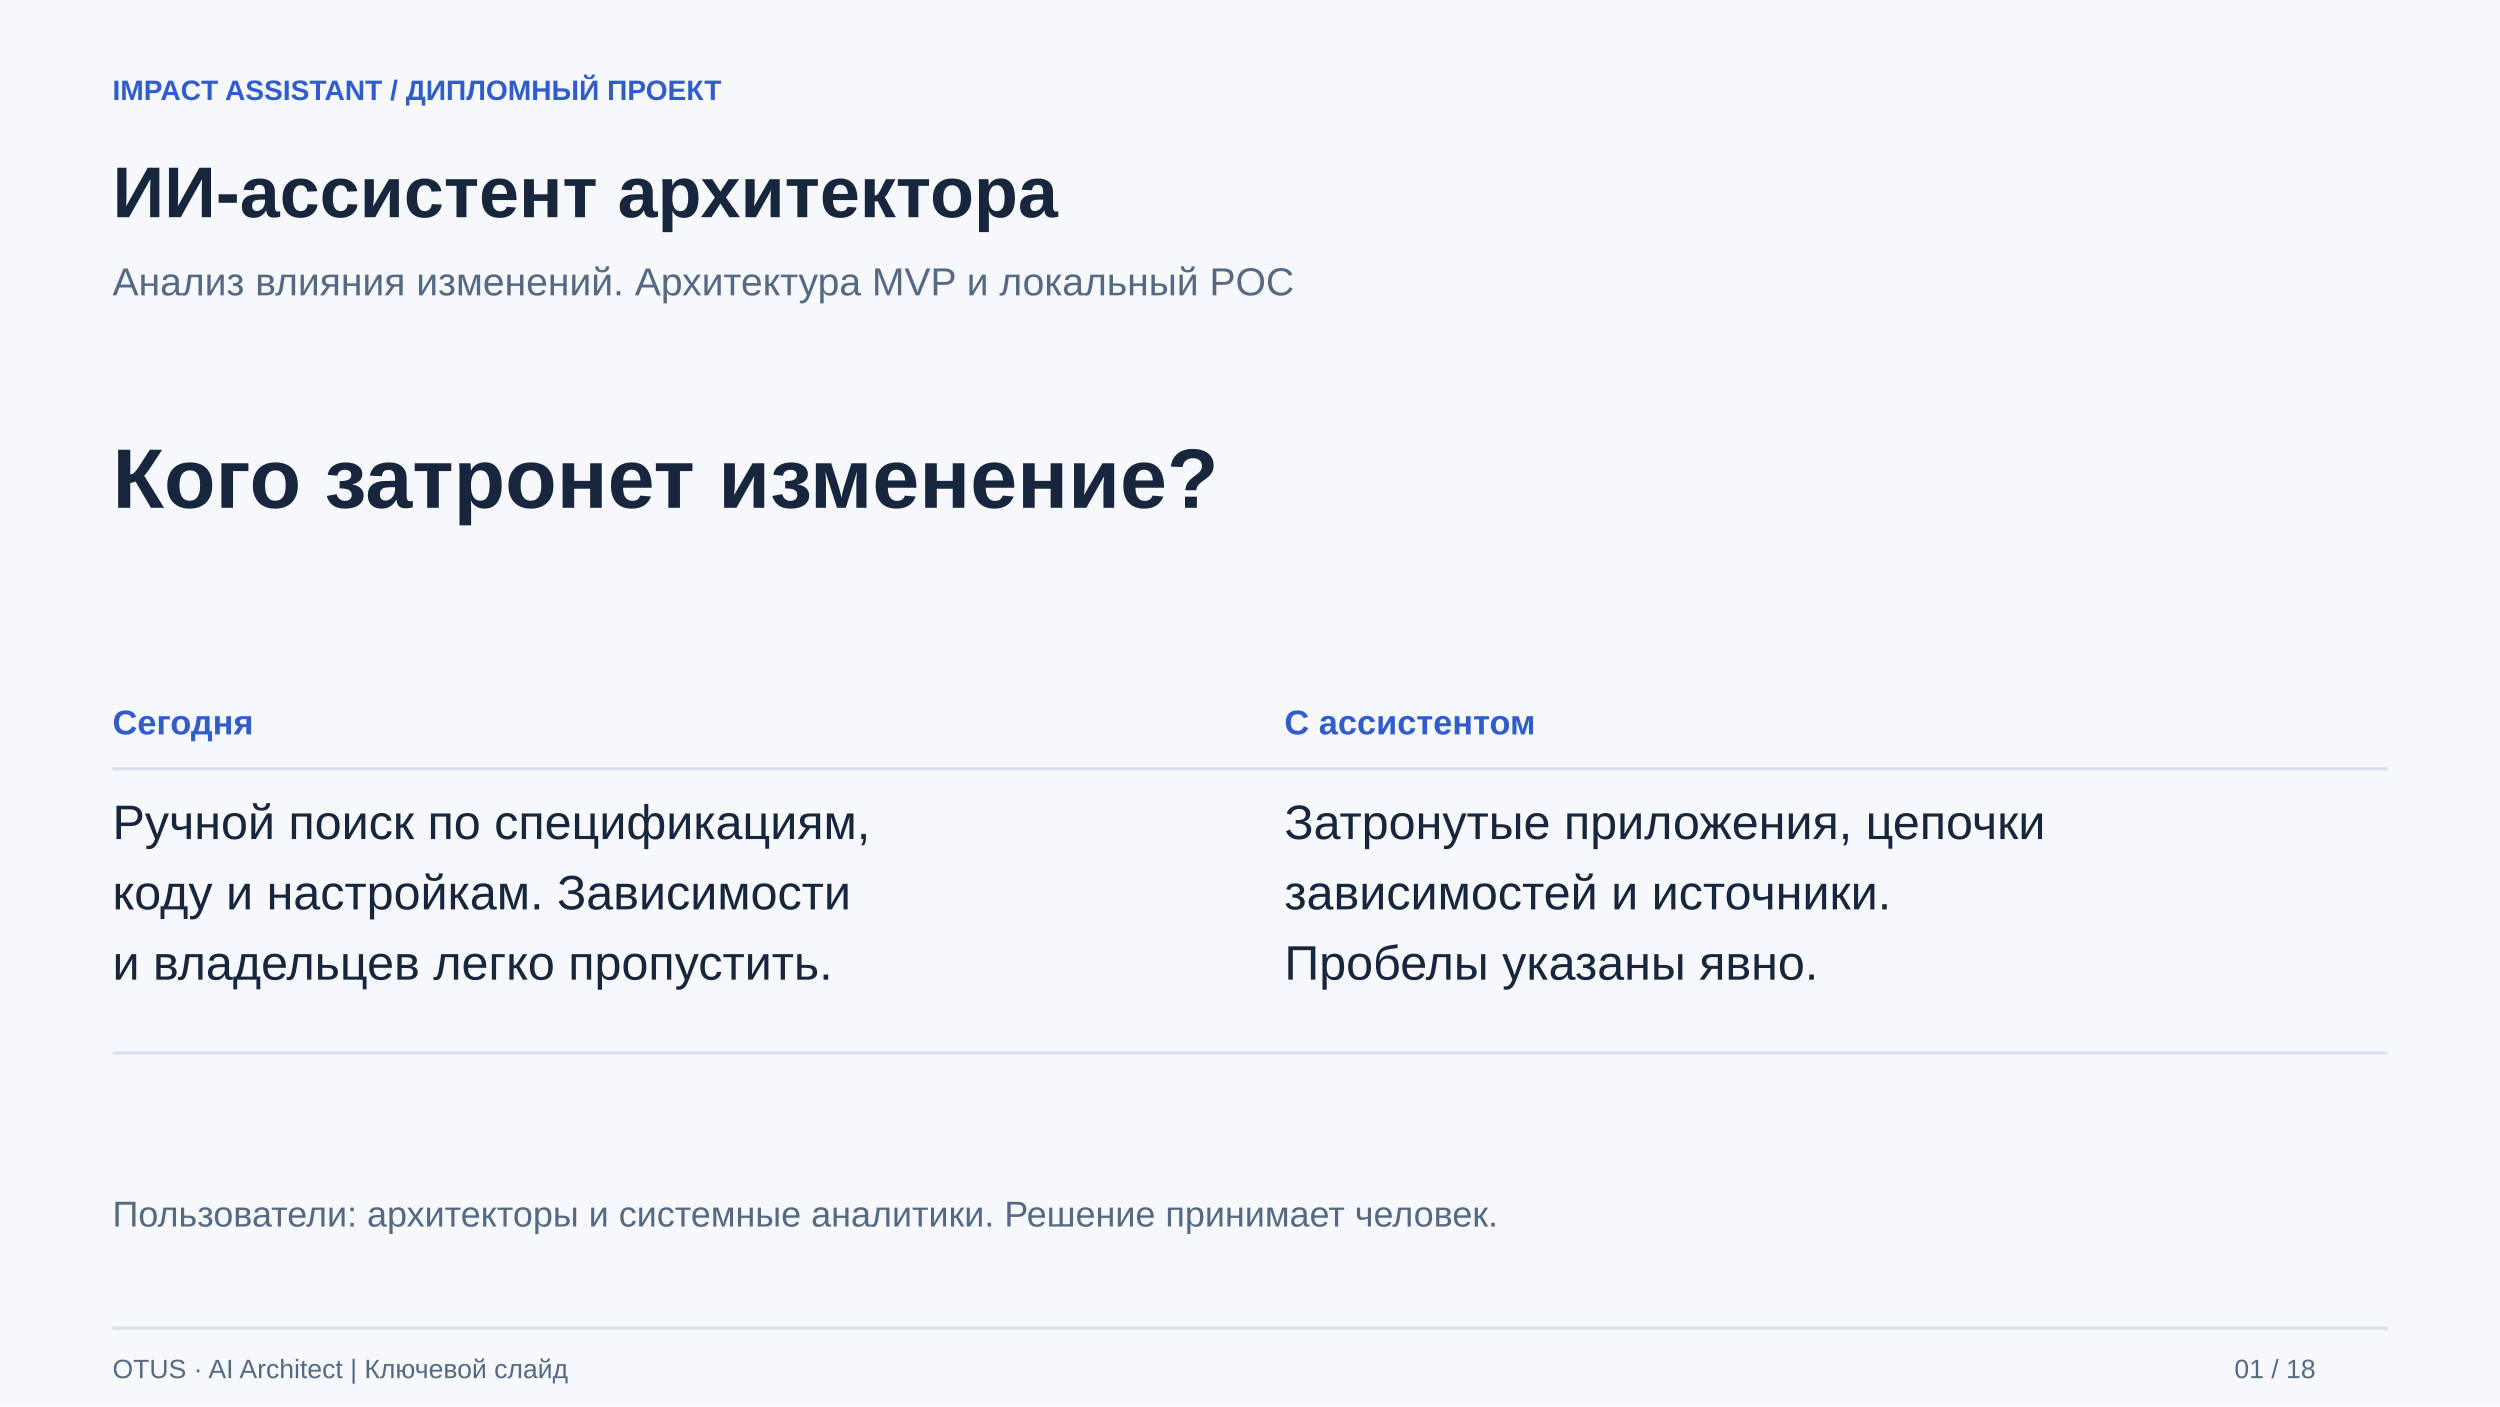
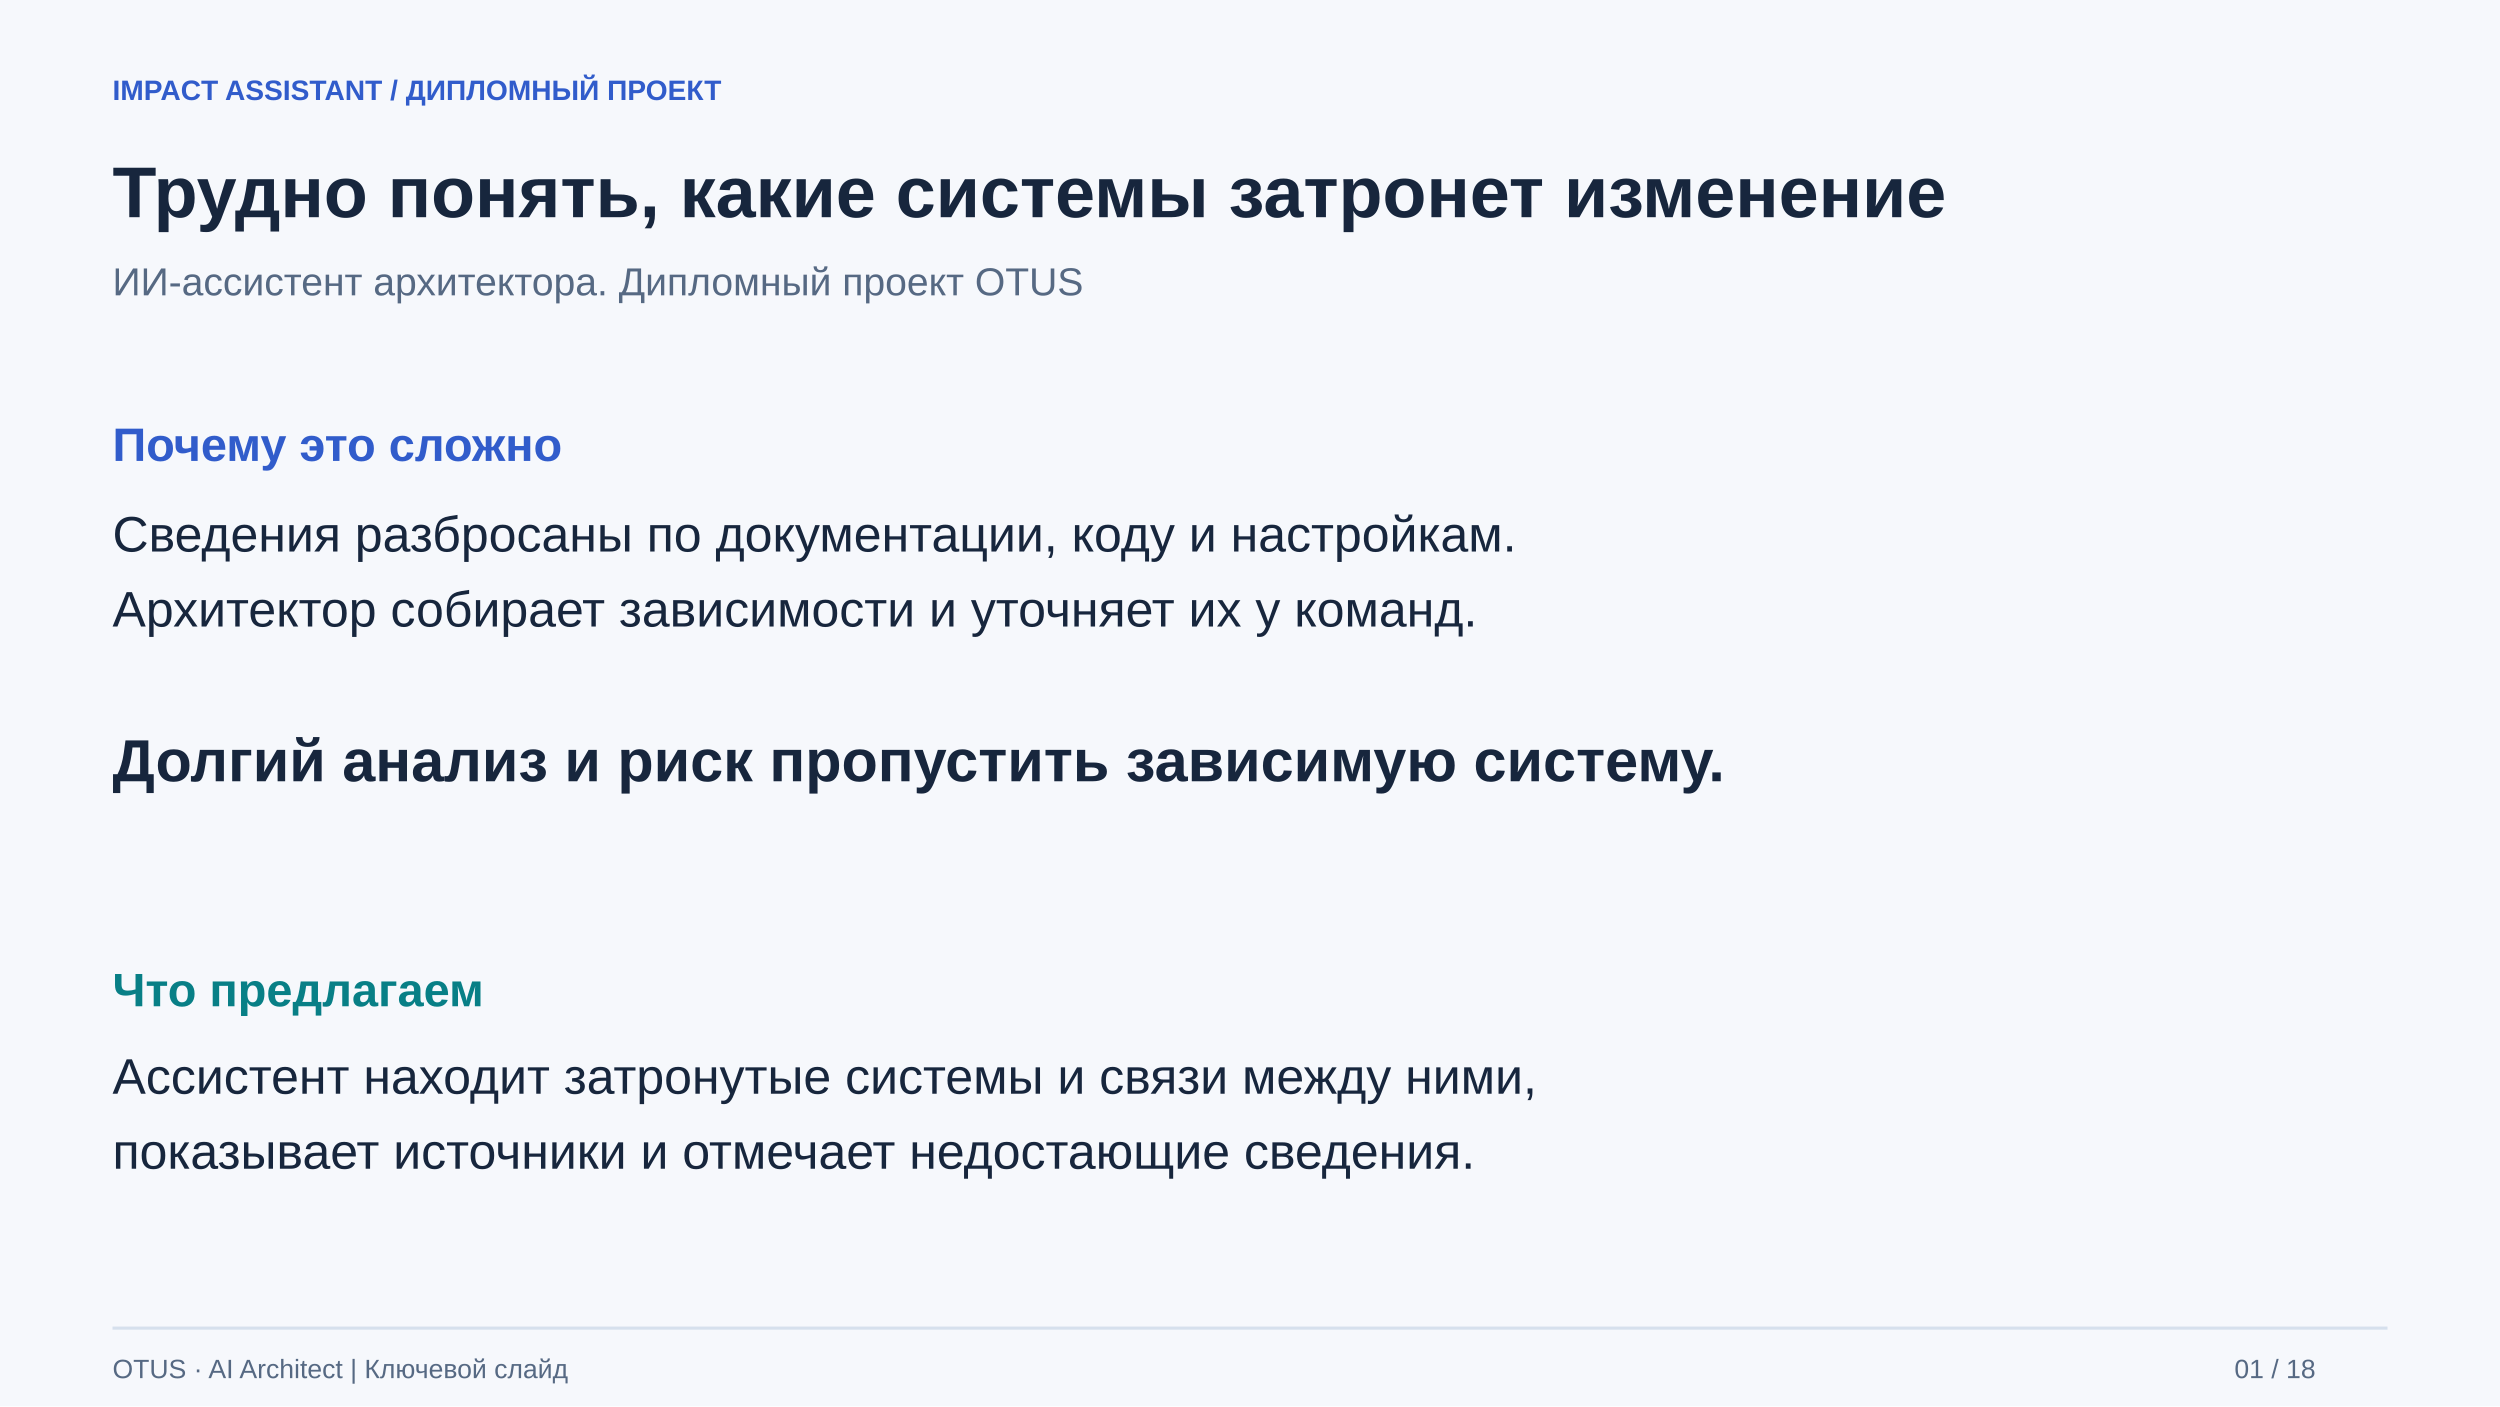
<svg xmlns="http://www.w3.org/2000/svg" width="1600" height="900" viewBox="0 0 1600 900" role="img" aria-labelledby="title desc">
  <defs>
    <marker id="arrow" markerWidth="10" markerHeight="10" refX="8" refY="5" orient="auto">
      <path d="M1 1L8 5L1 9Z" fill="#315CCB" />
    </marker>
  </defs>
  <g font-family="Arial, sans-serif">
    <rect width="1600" height="900" fill="#F6F8FC" />
    <text x="72" y="64" font-size="18" fill="#315CCB" font-weight="700">IMPACT ASSISTANT  /  ДИПЛОМНЫЙ ПРОЕКТ</text>
-     <text x="72" y="139" font-size="46" fill="#17263D" font-weight="700">ИИ-ассистент архитектора</text>
-     <text x="72" y="189" font-size="25" fill="#566983" font-weight="400">Анализ влияния изменений. Архитектура MVP и локальный POC</text>
-     <text x="72" y="325" font-size="54" fill="#17263D" font-weight="700">Кого затронет изменение?</text>
-     <text x="72" y="470" font-size="22" fill="#315CCB" font-weight="700">Сегодня</text>
-     <text x="822" y="470" font-size="22" fill="#315CCB" font-weight="700">С ассистентом</text>
-     <path d="M72 492h1456" stroke="#D6E0ED" stroke-width="2" />
-     <text x="72" y="537" font-size="31" fill="#17263D" font-weight="400">Ручной поиск по спецификациям,</text>
-     <text x="72" y="582" font-size="31" fill="#17263D" font-weight="400">коду и настройкам. Зависимости</text>
-     <text x="72" y="627" font-size="31" fill="#17263D" font-weight="400">и владельцев легко пропустить.</text>
-     <text x="822" y="537" font-size="31" fill="#17263D" font-weight="400">Затронутые приложения, цепочки</text>
-     <text x="822" y="582" font-size="31" fill="#17263D" font-weight="400">зависимостей и источники.</text>
-     <text x="822" y="627" font-size="31" fill="#17263D" font-weight="400">Пробелы указаны явно.</text>
-     <path d="M72 674h1456" stroke="#D6E0ED" stroke-width="2" />
-     <text x="72" y="785" font-size="23" fill="#566983" font-weight="400">Пользователи: архитекторы и системные аналитики. Решение принимает человек.</text>
+     <text x="72" y="139" font-size="46" fill="#17263D" font-weight="700">Трудно понять, какие системы затронет изменение</text>
+     <text x="72" y="189" font-size="25" fill="#566983" font-weight="400">ИИ-ассистент архитектора. Дипломный проект OTUS</text>
+     <text x="72" y="295" font-size="30" fill="#315CCB" font-weight="700">Почему это сложно</text>
+     <text x="72" y="353" font-size="32" fill="#17263D" font-weight="400">Сведения разбросаны по документации, коду и настройкам.</text>
+     <text x="72" y="401" font-size="32" fill="#17263D" font-weight="400">Архитектор собирает зависимости и уточняет их у команд.</text>
+     <text x="72" y="500" font-size="38" fill="#17263D" font-weight="700">Долгий анализ и риск пропустить зависимую систему.</text>
+     <text x="72" y="644" font-size="30" fill="#087F86" font-weight="700">Что предлагаем</text>
+     <text x="72" y="700" font-size="32" fill="#17263D" font-weight="400">Ассистент находит затронутые системы и связи между ними,</text>
+     <text x="72" y="748" font-size="32" fill="#17263D" font-weight="400">показывает источники и отмечает недостающие сведения.</text>
    <path d="M72 850h1456" stroke="#D6E0ED" stroke-width="2" />
    <text x="72" y="882" font-size="17" fill="#566983" font-weight="400">OTUS · AI Architect   |   Ключевой слайд</text>
    <text x="1430" y="882" font-size="17" fill="#566983" font-weight="400">01 / 18</text>
  </g>
</svg>
